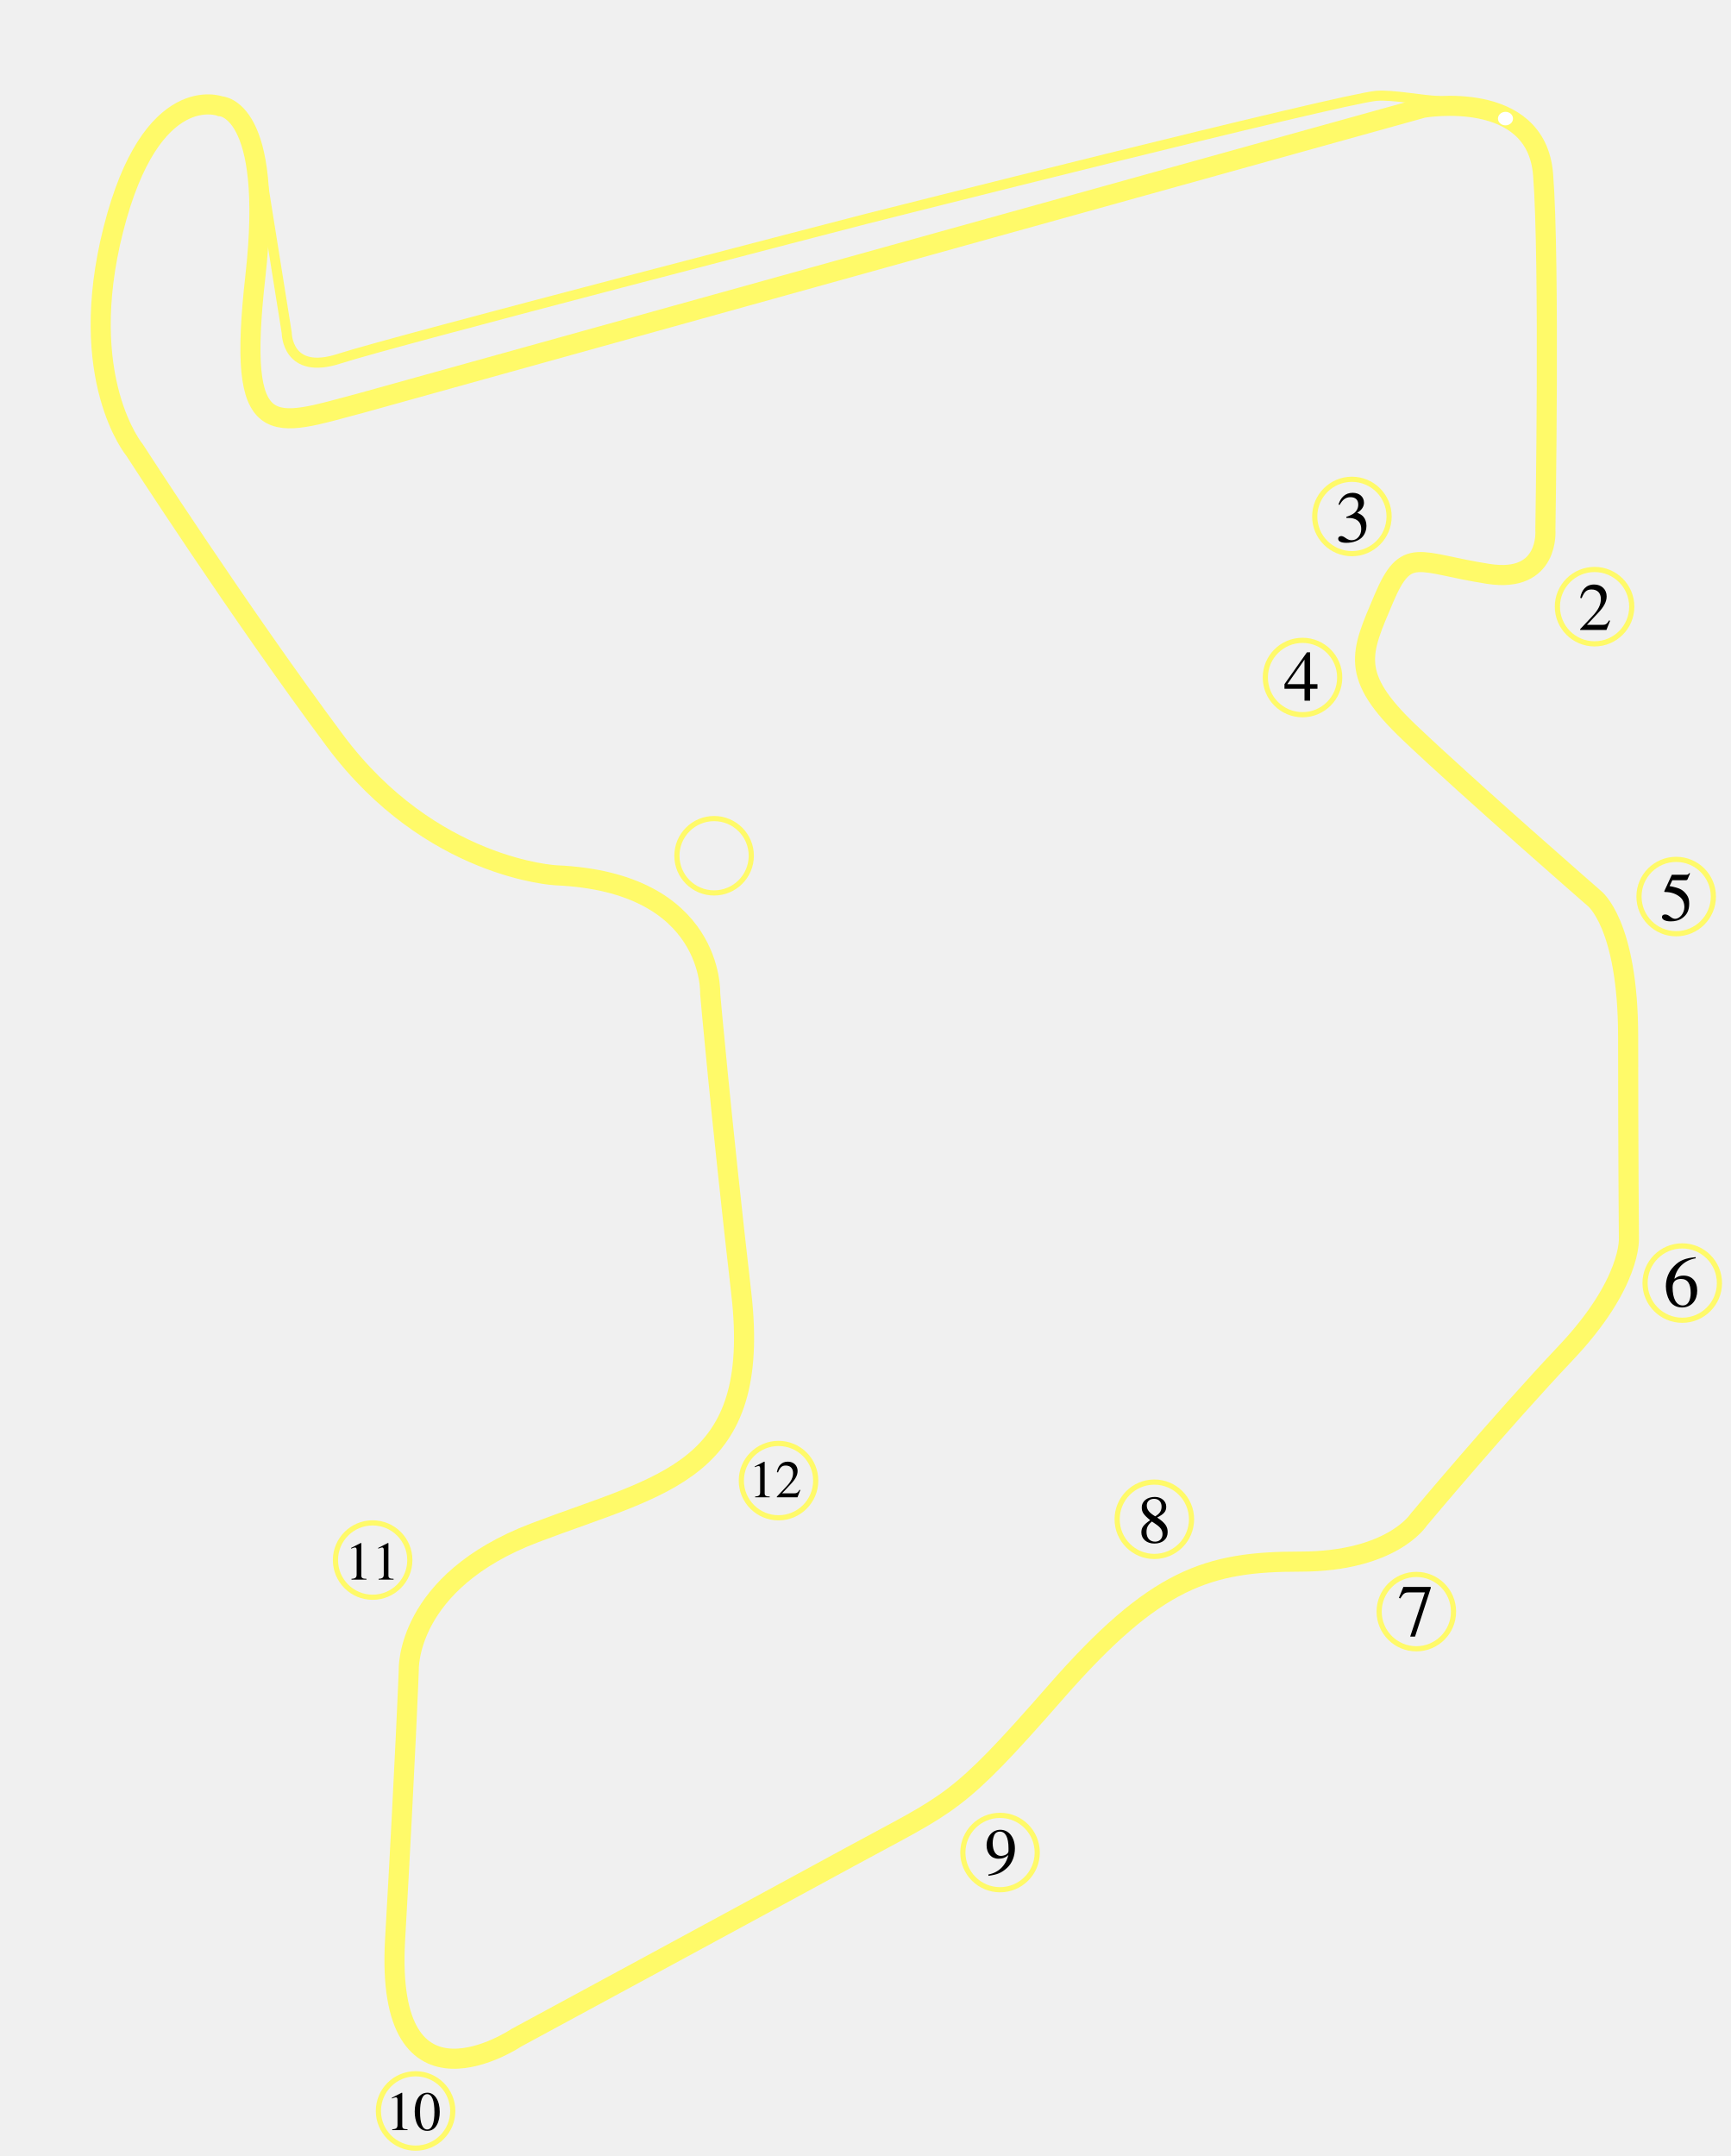
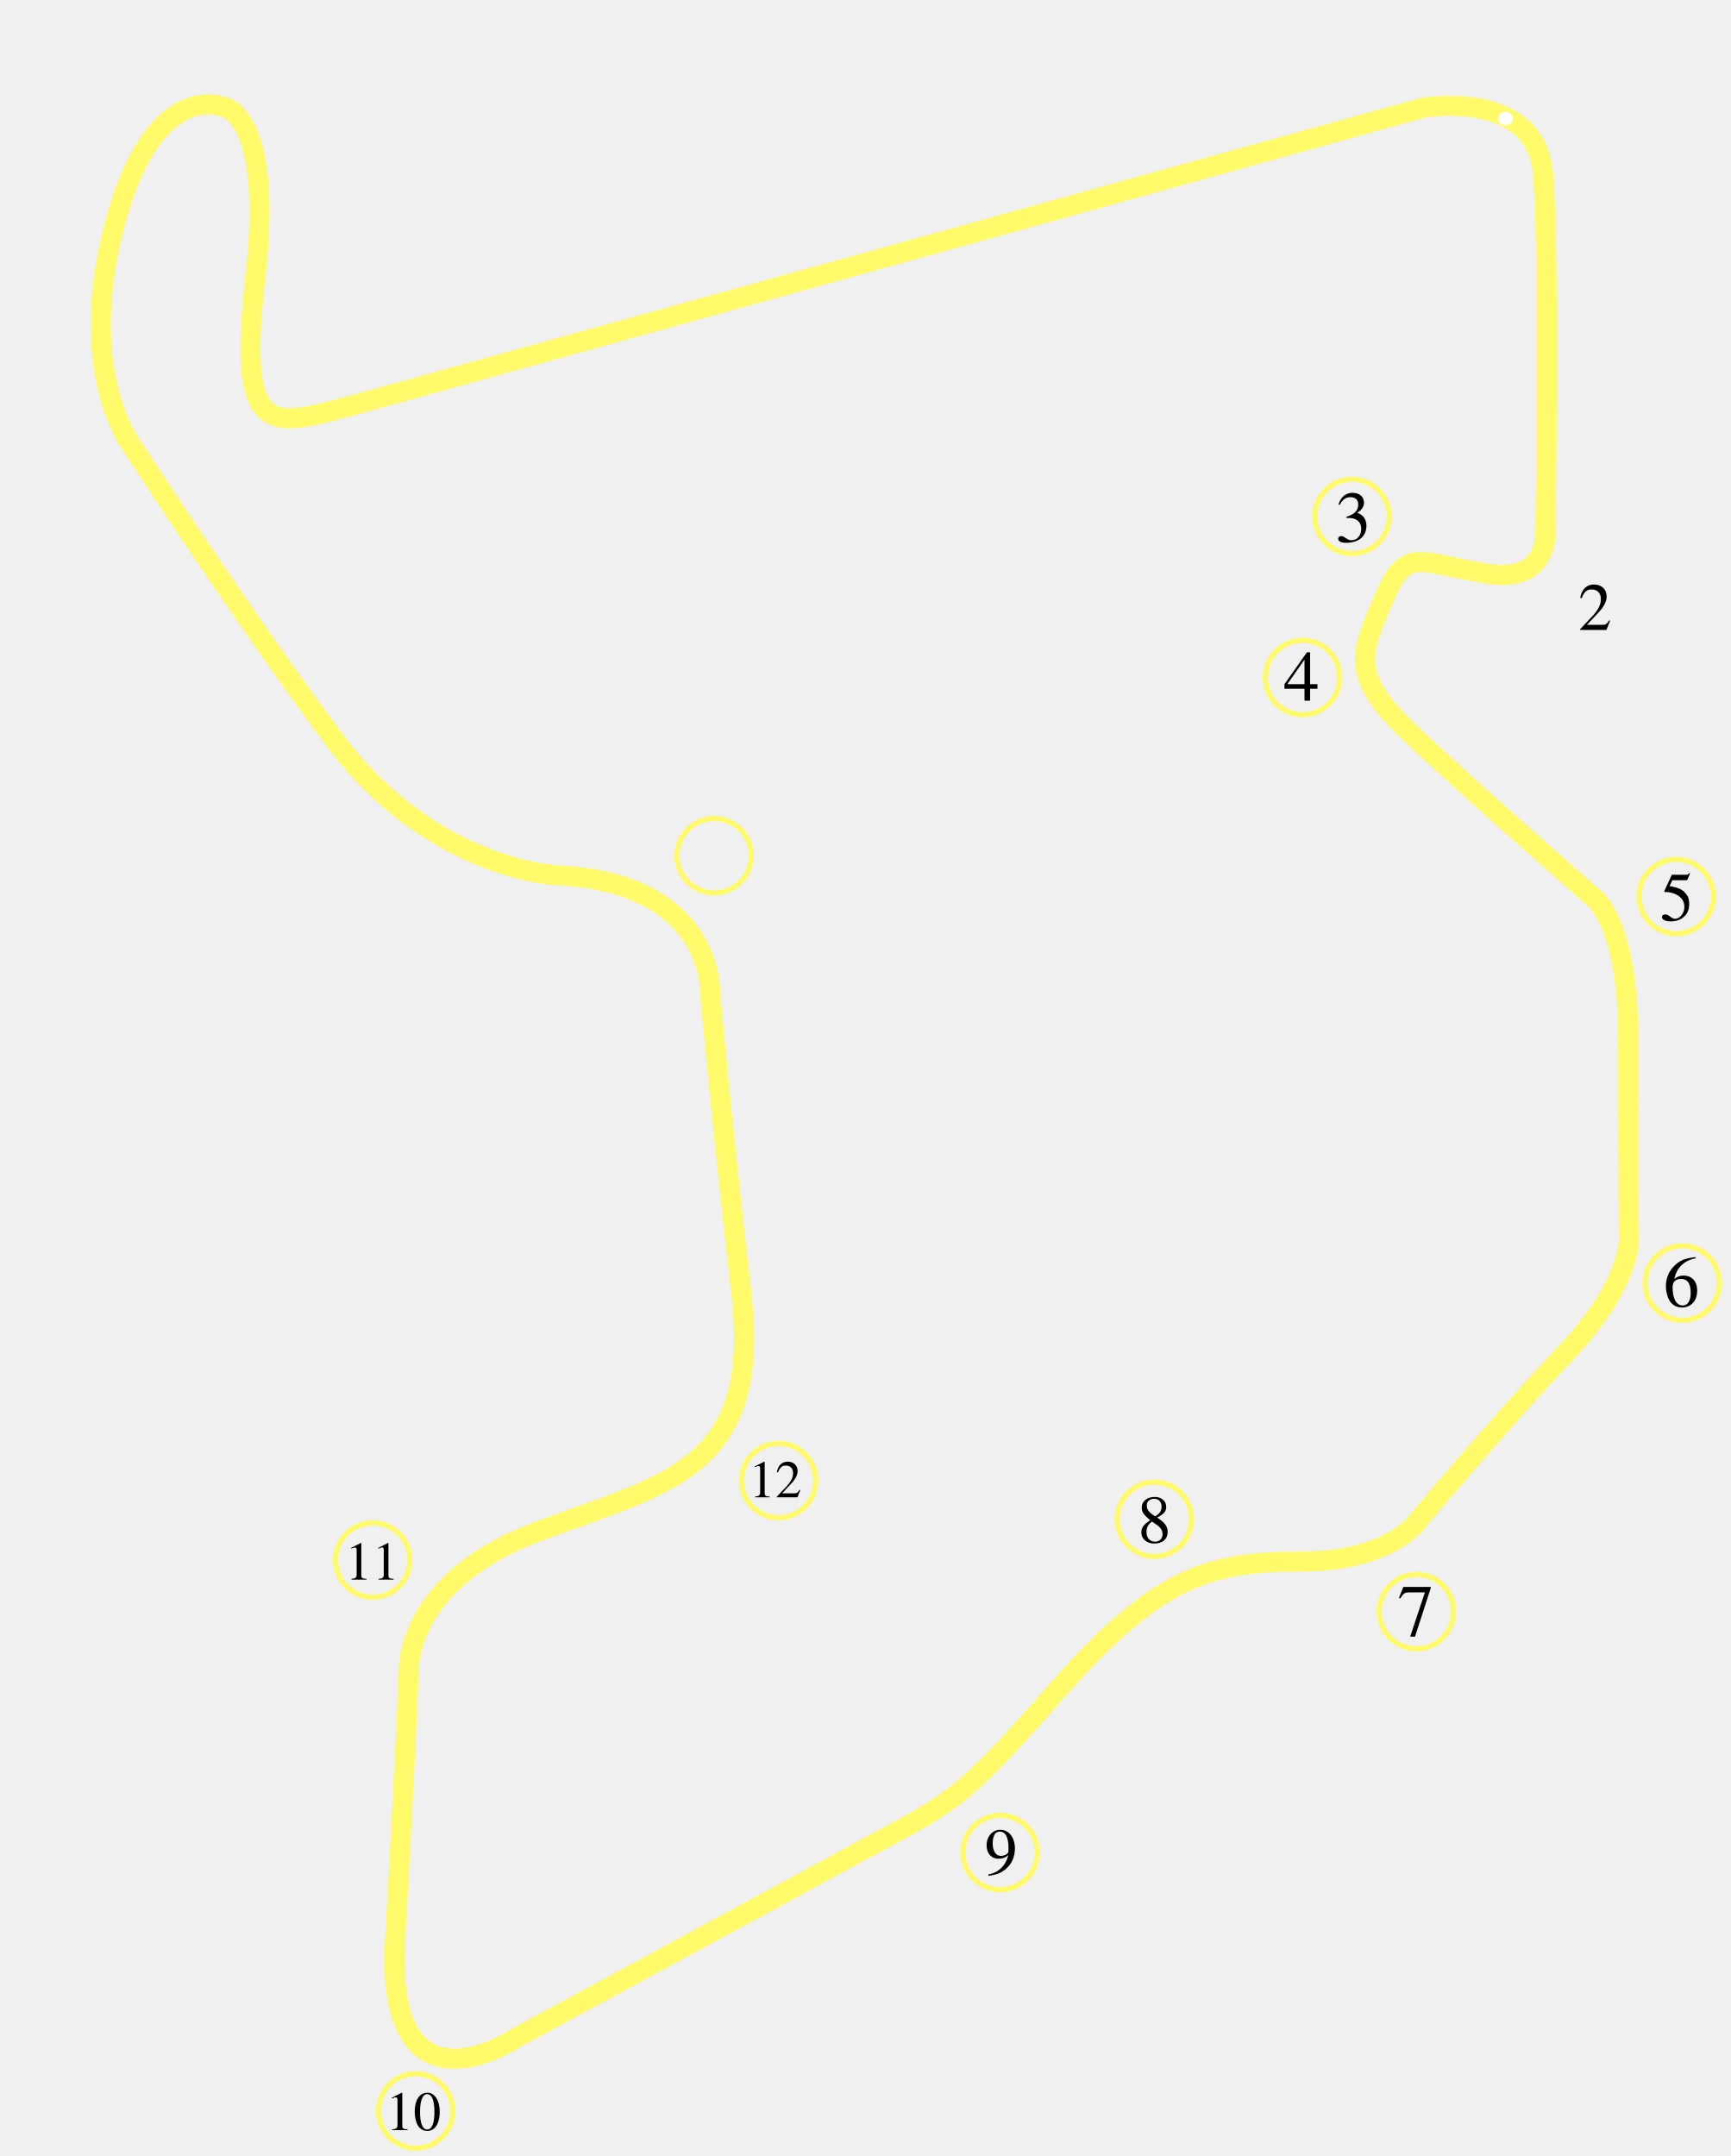
<svg xmlns="http://www.w3.org/2000/svg" width="430.862mm" height="536.701mm" viewBox="0 0 430.862 536.701" version="1.1" id="svg1">
  <defs id="defs1" />
  <g id="layer1" transform="translate(141.2875,177.0063)">
    <path id="path33" d="m -51.448,-76.664 264.394,-73.516 c 0,0 28.159,-4.914 29.86,16.631 1.701,21.545 0.567,88.446 0.567,88.446 0,0 1.17,13.329 -14.174,10.961 -17.626,-2.719 -20.411,-7.182 -26.08,6.237 -5.67,13.418 -8.693,18.899 6.426,33.262 15.119,14.363 45.924,41.199 45.924,41.199 0,0 8.504,6.237 8.504,34.585 0,28.348 0.189,50.082 0.189,50.082 0,0 0.756,11.15 -15.686,28.537 -16.442,17.387 -36.664,41.577 -36.664,41.577 0,0 -6.615,10.394 -29.482,10.394 -22.868,0 -35.908,3.969 -60.854,32.506 -24.946,28.537 -25.891,27.214 -51.216,41.01 -25.324,13.796 -82.966,44.979 -82.966,44.979 0,0 -32.884,22.112 -30.238,-24.379 2.646,-46.491 3.402,-67.091 3.402,-67.091 0,0 -0.945,-21.923 31.372,-34.207 32.317,-12.284 56.507,-15.119 51.405,-59.531 -5.103,-44.412 -7.749,-74.65 -7.749,-74.65 0,0 1.134,-27.781 -38.365,-29.482 0,0 -31.183,-1.512 -54.996,-33.451 -23.812,-31.939 -49.893,-72.382 -49.893,-72.382 0,0 -14.741,-17.765 -5.292,-54.996 9.449,-37.231 26.647,-30.616 26.647,-30.616 0,0 13.418,0.189 8.693,42.333 -4.725,42.144 4.158,37.42 26.269,31.561 z" style="display:inline;fill:none;stroke:#fffa69;stroke-width:5;stroke-linecap:butt;stroke-linejoin:miter;stroke-miterlimit:4;stroke-dasharray:none;stroke-opacity:1" />
    <path id="path19" style="font-size:4.237px;fill:#ffffff;stroke-width:0.199" d="m 235.316,-147.483 a 1.871,1.684 0 0 1 -1.871,1.684 1.871,1.684 0 0 1 -1.871,-1.684 1.871,1.684 0 0 1 1.871,-1.684 1.871,1.684 0 0 1 1.871,1.684 z" />
-     <path id="path873" d="m -76.062,-132.628 6.147,38.487 c 0,0 0,10.691 13.096,6.414 13.096,-4.276 130.962,-34.745 130.962,-34.745 0,0 118.271,-29.908 127.157,-30.676 3.941,-0.341 11.14,1.111 15.501,1.291 4.342,0.179 -102.396,27.052 -98.827,28.316" style="display:inline;fill:none;stroke:#fffa69;stroke-width:2.5;stroke-linecap:butt;stroke-linejoin:miter;stroke-miterlimit:4;stroke-dasharray:none;stroke-opacity:1" />
-     <path id="path960-8" style="display:inline;fill:none;stroke:#fffa69;stroke-width:1.288" d="m 264.876,-25.987 a 9.257,9.257 0 0 1 -9.257,9.257 9.257,9.257 0 0 1 -9.257,-9.257 9.257,9.257 0 0 1 9.257,-9.257 9.257,9.257 0 0 1 9.257,9.257 z" />
    <path style="font-size:14.538px;line-height:1.25;font-family:STIX;-inkscape-font-specification:STIX;white-space:pre;stroke-width:0.681" d="m 257.942,-22.925 -0.204,-0.087 c -0.48,0.814 -0.785,0.974 -1.396,0.974 h -3.402 l 2.399,-2.559 c 1.294,-1.367 1.861,-2.457 1.861,-3.605 0,-1.439 -1.047,-2.559 -2.689,-2.559 -1.788,0 -2.719,1.192 -3.024,2.893 l 0.305,0.073 c 0.582,-1.425 1.09,-1.89 2.137,-1.89 1.236,0 2.021,0.727 2.021,2.05 0,1.236 -0.523,2.341 -1.89,3.78 l -2.588,2.748 v 0.174 h 5.684 z" id="text1017-5" transform="matrix(1.151107,0,0,1.151107,-37.44228,3.905695)" />
    <path id="path960-1" style="display:inline;fill:none;stroke:#fffa69;stroke-width:1.288" d="m 204.473,-48.438 a 9.257,9.257 0 0 1 -9.257,9.257 9.257,9.257 0 0 1 -9.257,-9.257 9.257,9.257 0 0 1 9.257,-9.257 9.257,9.257 0 0 1 9.257,9.257 z" />
    <path style="font-size:18.035px;line-height:1.25;font-family:STIX;-inkscape-font-specification:STIX;stroke-width:0.845" d="m 192.162,-51.331 c 0.739,-1.335 1.569,-1.912 2.687,-1.912 1.19,0 1.948,0.613 1.948,1.84 0,1.1 -0.577,1.912 -1.461,2.417 -0.361,0.216 -0.83,0.415 -1.515,0.649 v 0.252 c 1.028,0 1.443,0.054 1.84,0.18 1.244,0.361 1.876,1.244 1.876,2.615 0,1.533 -1.01,2.759 -2.345,2.759 -0.505,0 -0.884,-0.09 -1.551,-0.559 -0.505,-0.361 -0.794,-0.469 -1.1,-0.469 -0.415,0 -0.739,0.271 -0.739,0.649 0,0.649 0.703,1.028 2.02,1.028 1.605,0 3.318,-0.523 4.184,-1.677 0.523,-0.685 0.83,-1.569 0.83,-2.525 0,-0.938 -0.289,-1.767 -0.794,-2.327 -0.379,-0.397 -0.703,-0.613 -1.497,-0.956 1.208,-0.721 1.677,-1.623 1.677,-2.489 0,-1.479 -1.136,-2.471 -2.813,-2.471 -1.876,0 -3.012,1.208 -3.535,2.922 z" id="text1017-7" />
    <path id="path960-3" style="display:inline;fill:none;stroke:#fffa69;stroke-width:1.288" d="m 192.179,-8.347 a 9.257,9.257 0 0 1 -9.257,9.257 9.257,9.257 0 0 1 -9.257,-9.257 9.257,9.257 0 0 1 9.257,-9.257 9.257,9.257 0 0 1 9.257,9.257 z" />
    <path style="font-size:17.816px;line-height:1.25;font-family:STIX;-inkscape-font-specification:STIX;stroke-width:0.835" d="m 186.642,-5.555 v -1.14 h -1.835 v -7.928 h -0.784 l -5.594,7.928 v 1.14 h 4.989 v 2.975 h 1.39 v -2.975 z m -3.225,-1.14 h -4.276 l 4.276,-6.111 z" id="text1017-4" />
    <path id="path960-38" style="display:inline;fill:none;stroke:#fffa69;stroke-width:1.288" d="m 285.189,46.176 a 9.257,9.257 0 0 1 -9.257,9.257 9.257,9.257 0 0 1 -9.257,-9.257 9.257,9.257 0 0 1 9.257,-9.257 9.257,9.257 0 0 1 9.257,9.257 z" />
    <path style="font-size:14.538px;line-height:1.25;font-family:STIX;-inkscape-font-specification:STIX;white-space:pre;stroke-width:0.681" d="m 277.731,41.329 -0.131,-0.102 c -0.233,0.305 -0.363,0.378 -0.698,0.378 h -3.009 l -1.585,3.445 c 0,0 -0.015,0.044 -0.015,0.073 0,0.087 0.044,0.116 0.174,0.116 1.396,0 2.413,0.465 3.097,1.018 0.654,0.523 0.974,1.25 0.974,2.181 0,1.25 -0.945,2.457 -1.963,2.457 -0.291,0 -0.625,-0.131 -1.032,-0.465 -0.465,-0.378 -0.741,-0.451 -1.076,-0.451 -0.407,0 -0.654,0.189 -0.654,0.552 0,0.552 0.756,0.901 1.846,0.901 0.989,0 1.788,-0.218 2.471,-0.712 0.989,-0.727 1.425,-1.628 1.425,-3.024 0,-0.77 -0.131,-1.323 -0.509,-1.846 -0.829,-1.148 -1.556,-1.468 -3.634,-1.861 l 0.582,-1.236 h 2.82 c 0.233,0 0.349,-0.087 0.393,-0.189 z" id="text1017-3" transform="matrix(1.18006,0,0,1.18006,-48.36179,-8.342188)" />
    <g id="g16" transform="translate(-2.231364)">
      <path id="path960-5" style="display:inline;fill:none;stroke:#fffa69;stroke-width:1.288" d="m 288.931,142.393 a 9.257,9.257 0 0 1 -9.257,9.257 9.257,9.257 0 0 1 -9.257,-9.257 9.257,9.257 0 0 1 9.257,-9.257 9.257,9.257 0 0 1 9.257,9.257 z" />
      <path style="font-size:17.959px;line-height:1.25;font-family:STIX;-inkscape-font-specification:STIX;stroke-width:0.842" d="m 282.999,135.937 c -2.478,0.269 -3.897,0.7 -5.442,2.317 -1.275,1.311 -1.958,3.017 -1.958,4.957 0,1.257 0.341,2.532 0.844,3.448 0.629,1.149 1.76,1.814 3.179,1.814 1.185,0 2.191,-0.485 2.856,-1.311 0.593,-0.718 0.916,-1.724 0.916,-2.874 0,-2.317 -1.293,-3.754 -3.394,-3.754 -0.79,0 -1.401,0.126 -2.281,0.808 0.485,-2.712 2.496,-4.651 5.316,-5.118 z m -1.221,8.908 c 0,1.832 -0.664,3.125 -1.958,3.125 -1.688,0 -2.55,-1.796 -2.55,-4.526 0,-1.652 1.06,-2.083 2.083,-2.083 1.67,0 2.425,1.185 2.425,3.484 z" id="text1017-1" />
    </g>
    <path id="path960-7" style="display:inline;fill:none;stroke:#fffa69;stroke-width:1.288" d="m 220.51,224.177 a 9.257,9.257 0 0 1 -9.257,9.257 9.257,9.257 0 0 1 -9.257,-9.257 9.257,9.257 0 0 1 9.257,-9.257 9.257,9.257 0 0 1 9.257,9.257 z" />
    <path style="font-size:18.456px;line-height:1.25;font-family:STIX;-inkscape-font-specification:STIX;stroke-width:0.865" d="m 214.839,218.327 v -0.295 h -6.81 l -1.107,2.713 0.332,0.166 c 0.775,-1.255 1.089,-1.513 2.159,-1.513 h 3.968 l -3.654,11 h 1.2 z" id="text1017-6" />
    <path id="path960-71" style="display:inline;fill:none;stroke:#fffa69;stroke-width:1.288" d="m 155.296,201.192 a 9.257,9.257 0 0 1 -9.257,9.257 9.257,9.257 0 0 1 -9.257,-9.257 9.257,9.257 0 0 1 9.257,-9.257 9.257,9.257 0 0 1 9.257,9.257 z" />
    <path style="font-size:14.538px;line-height:1.25;font-family:STIX;-inkscape-font-specification:STIX;white-space:pre;stroke-width:0.681" d="m 147.94,203.992 c 0,-1.163 -0.465,-1.948 -2.253,-3.14 1.439,-0.77 1.948,-1.265 1.948,-2.355 0,-1.134 -1.003,-2.079 -2.442,-2.079 -1.614,0 -2.82,0.872 -2.82,2.268 0,0.945 0.305,1.497 1.803,2.733 -1.556,1.09 -1.89,1.657 -1.89,2.66 0,1.367 1.148,2.37 2.791,2.37 1.745,0 2.864,-0.959 2.864,-2.457 z m -1.308,-5.495 c 0,0.901 -0.378,1.512 -1.367,2.093 -1.279,-0.756 -1.817,-1.425 -1.817,-2.326 0,-0.901 0.625,-1.439 1.599,-1.439 0.989,0 1.585,0.669 1.585,1.672 z m -1.221,3.794 c 0.989,0.669 1.425,1.25 1.425,2.152 0,0.945 -0.654,1.599 -1.599,1.599 -1.105,0 -1.846,-0.756 -1.846,-2.093 0,-0.945 0.305,-1.541 1.163,-2.239 z" id="text1017-16" transform="matrix(1.157021,0,0,1.157021,-21.81665,-31.62932)" />
    <path style="display:inline;fill:none;stroke:#fffa69;stroke-width:0.681px;stroke-linecap:butt;stroke-linejoin:miter;stroke-opacity:1" d="M 89.016,262.275 Z" id="path1152" />
    <path id="path960-30" style="display:inline;fill:none;stroke:#fffa69;stroke-width:1.288" d="m 116.891,284.155 a 9.257,9.257 0 0 1 -9.257,9.257 9.257,9.257 0 0 1 -9.257,-9.257 9.257,9.257 0 0 1 9.257,-9.257 9.257,9.257 0 0 1 9.257,9.257 z" />
    <path style="font-size:16.418px;line-height:1.25;font-family:STIX;-inkscape-font-specification:STIX;stroke-width:0.77" d="m 104.764,289.945 c 2.134,-0.296 3.202,-0.69 4.597,-1.954 1.313,-1.199 1.97,-2.988 1.97,-4.876 0,-1.379 -0.394,-2.561 -1.051,-3.382 -0.64,-0.788 -1.527,-1.248 -2.578,-1.248 -1.954,0 -3.415,1.658 -3.415,3.875 0,2.003 1.182,3.333 2.955,3.333 0.969,0 1.757,-0.246 2.463,-0.936 -0.657,2.693 -2.496,4.416 -4.991,4.86 z m 4.975,-6.19 c 0,0.87 -1.199,1.231 -1.921,1.231 -1.231,0 -2.019,-1.231 -2.019,-3.185 0,-0.887 0.246,-1.855 0.575,-2.299 0.279,-0.361 0.706,-0.558 1.199,-0.558 1.428,0 2.167,1.412 2.167,4.17 z" id="text1017-0" />
    <g id="g8" transform="translate(0,-1.312567)">
      <path id="path960-88" style="display:inline;fill:none;stroke:#fffa69;stroke-width:1.288" d="m -28.586,349.794 a 9.257,9.257 0 0 1 -9.257,9.257 9.257,9.257 0 0 1 -9.257,-9.257 9.257,9.257 0 0 1 9.257,-9.257 9.257,9.257 0 0 1 9.257,9.257 z" />
      <path style="font-size:13.783px;line-height:1.25;font-family:STIX;-inkscape-font-specification:STIX;stroke-width:0.738" d="m -39.85,354.569 v -0.207 c -1.034,0 -1.309,-0.248 -1.309,-0.841 v -8.228 l -0.124,-0.041 -2.467,1.254 v 0.193 l 0.372,-0.138 c 0.248,-0.097 0.482,-0.165 0.62,-0.165 0.289,0 0.413,0.207 0.413,0.675 v 6.188 c 0,0.758 -0.289,1.047 -1.309,1.103 v 0.207 z m 8.021,-4.548 c 0,-2.825 -1.254,-4.769 -3.06,-4.769 -2.219,0 -3.17,2.247 -3.17,4.686 0,2.26 0.758,4.824 3.115,4.824 2.247,0 3.115,-2.371 3.115,-4.741 z m -1.323,0.069 c 0,2.729 -0.62,4.314 -1.792,4.314 -1.185,0 -1.792,-1.571 -1.792,-4.369 0,-2.798 0.62,-4.424 1.764,-4.424 1.213,0 1.819,1.613 1.819,4.479 z" id="text1017-68" />
    </g>
    <path id="path960-88-6" style="display:inline;fill:none;stroke:#fffa69;stroke-width:1.288" d="m -39.276,211.348 a 9.257,9.257 0 0 1 -9.257,9.257 9.257,9.257 0 0 1 -9.257,-9.257 9.257,9.257 0 0 1 9.257,-9.257 9.257,9.257 0 0 1 9.257,9.257 z" />
    <path style="font-size:13.497px;line-height:1.25;font-family:STIX;-inkscape-font-specification:STIX;stroke-width:0.723" d="m -50.071,216.215 v -0.202 c -1.012,0 -1.282,-0.243 -1.282,-0.823 v -8.058 l -0.121,-0.041 -2.416,1.228 v 0.189 l 0.364,-0.135 c 0.243,-0.095 0.472,-0.162 0.607,-0.162 0.283,0 0.405,0.202 0.405,0.661 v 6.06 c 0,0.742 -0.283,1.026 -1.282,1.08 v 0.202 z m 6.749,0 v -0.202 c -1.012,0 -1.282,-0.243 -1.282,-0.823 v -8.058 l -0.121,-0.041 -2.416,1.228 v 0.189 l 0.364,-0.135 c 0.243,-0.095 0.472,-0.162 0.607,-0.162 0.283,0 0.405,0.202 0.405,0.661 v 6.06 c 0,0.742 -0.283,1.026 -1.282,1.08 v 0.202 z" id="text1017-68-5" />
    <path id="path960-88-4" style="display:inline;fill:none;stroke:#fffa69;stroke-width:1.288;filter:url(#filter1053)" d="m 61.751,191.57 a 9.257,9.257 0 0 1 -9.257,9.257 9.257,9.257 0 0 1 -9.257,-9.257 9.257,9.257 0 0 1 9.257,-9.257 9.257,9.257 0 0 1 9.257,9.257 z" />
    <path style="font-size:13.132px;line-height:1.25;font-family:STIX;-inkscape-font-specification:STIX;stroke-width:0.704" d="M 50.297,195.726 V 195.529 c -0.985,0 -1.248,-0.236 -1.248,-0.801 v -7.84 l -0.118,-0.039 -2.351,1.195 v 0.184 l 0.355,-0.131 c 0.236,-0.092 0.46,-0.158 0.591,-0.158 0.276,0 0.394,0.197 0.394,0.643 v 5.896 c 0,0.722 -0.276,0.998 -1.248,1.051 v 0.197 z m 7.617,-1.799 -0.184,-0.079 c -0.433,0.735 -0.709,0.88 -1.261,0.88 h -3.073 l 2.167,-2.311 c 1.169,-1.234 1.681,-2.219 1.681,-3.257 0,-1.3 -0.946,-2.311 -2.429,-2.311 -1.615,0 -2.456,1.077 -2.732,2.613 l 0.276,0.066 c 0.525,-1.287 0.985,-1.707 1.93,-1.707 1.116,0 1.825,0.657 1.825,1.852 0,1.116 -0.473,2.114 -1.707,3.414 l -2.338,2.482 v 0.158 h 5.135 z" id="text1017-68-2" />
    <path id="path960-88-7" style="display:inline;fill:none;stroke:#fffa69;stroke-width:1.288;filter:url(#filter1053)" d="m 45.715,36.019 a 9.257,9.257 0 0 1 -9.257,9.257 9.257,9.257 0 0 1 -9.257,-9.257 9.257,9.257 0 0 1 9.257,-9.257 9.257,9.257 0 0 1 9.257,9.257 z" />
  </g>
</svg>
